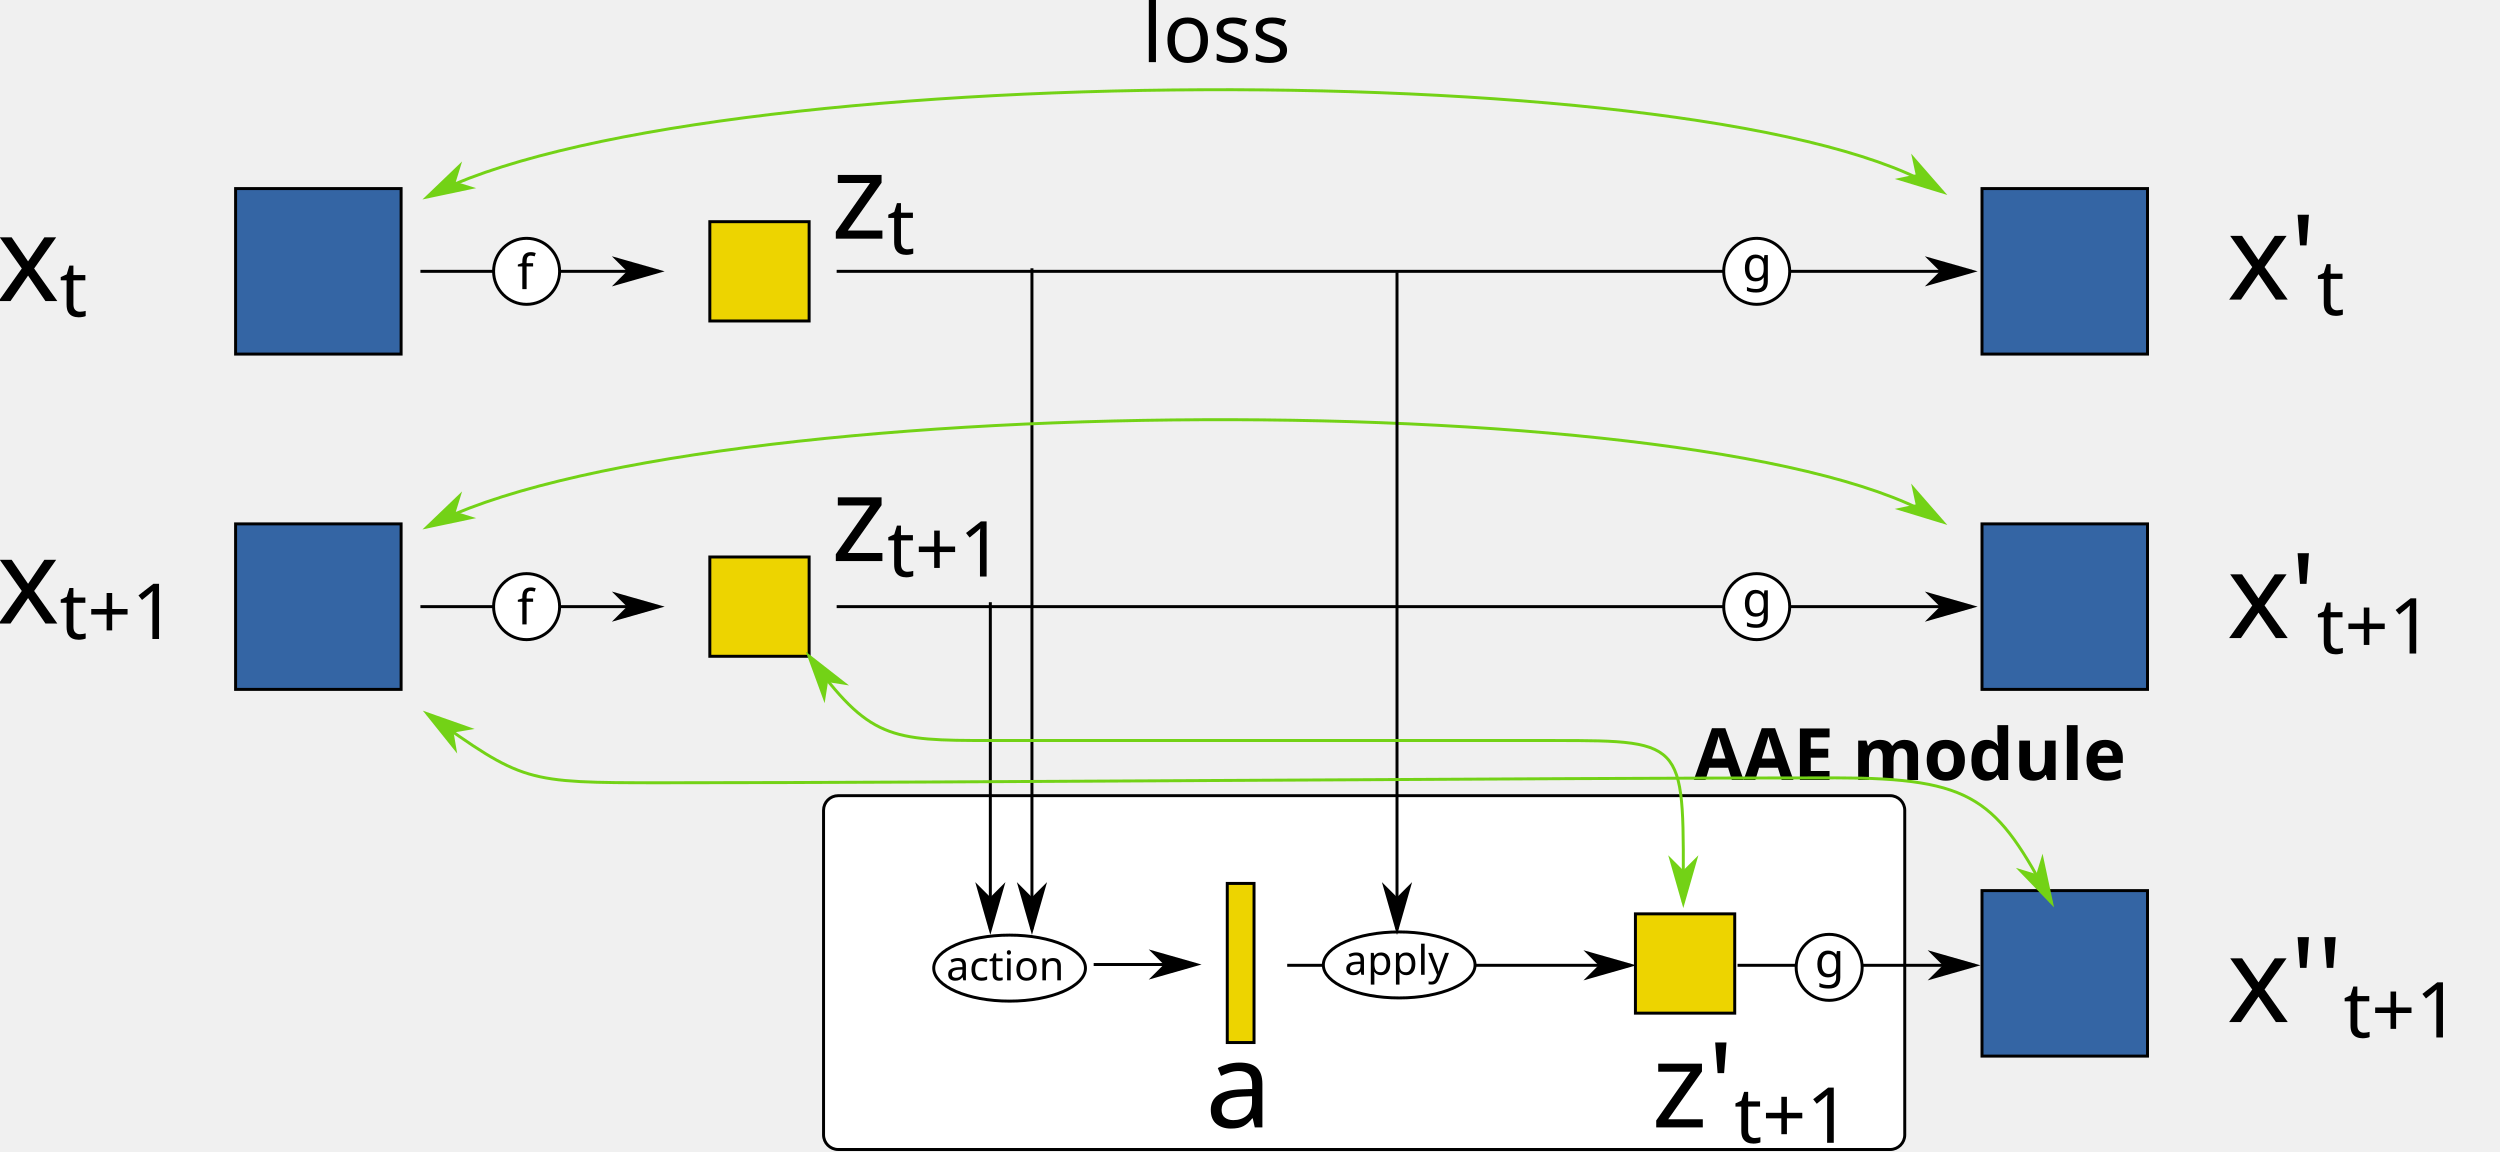
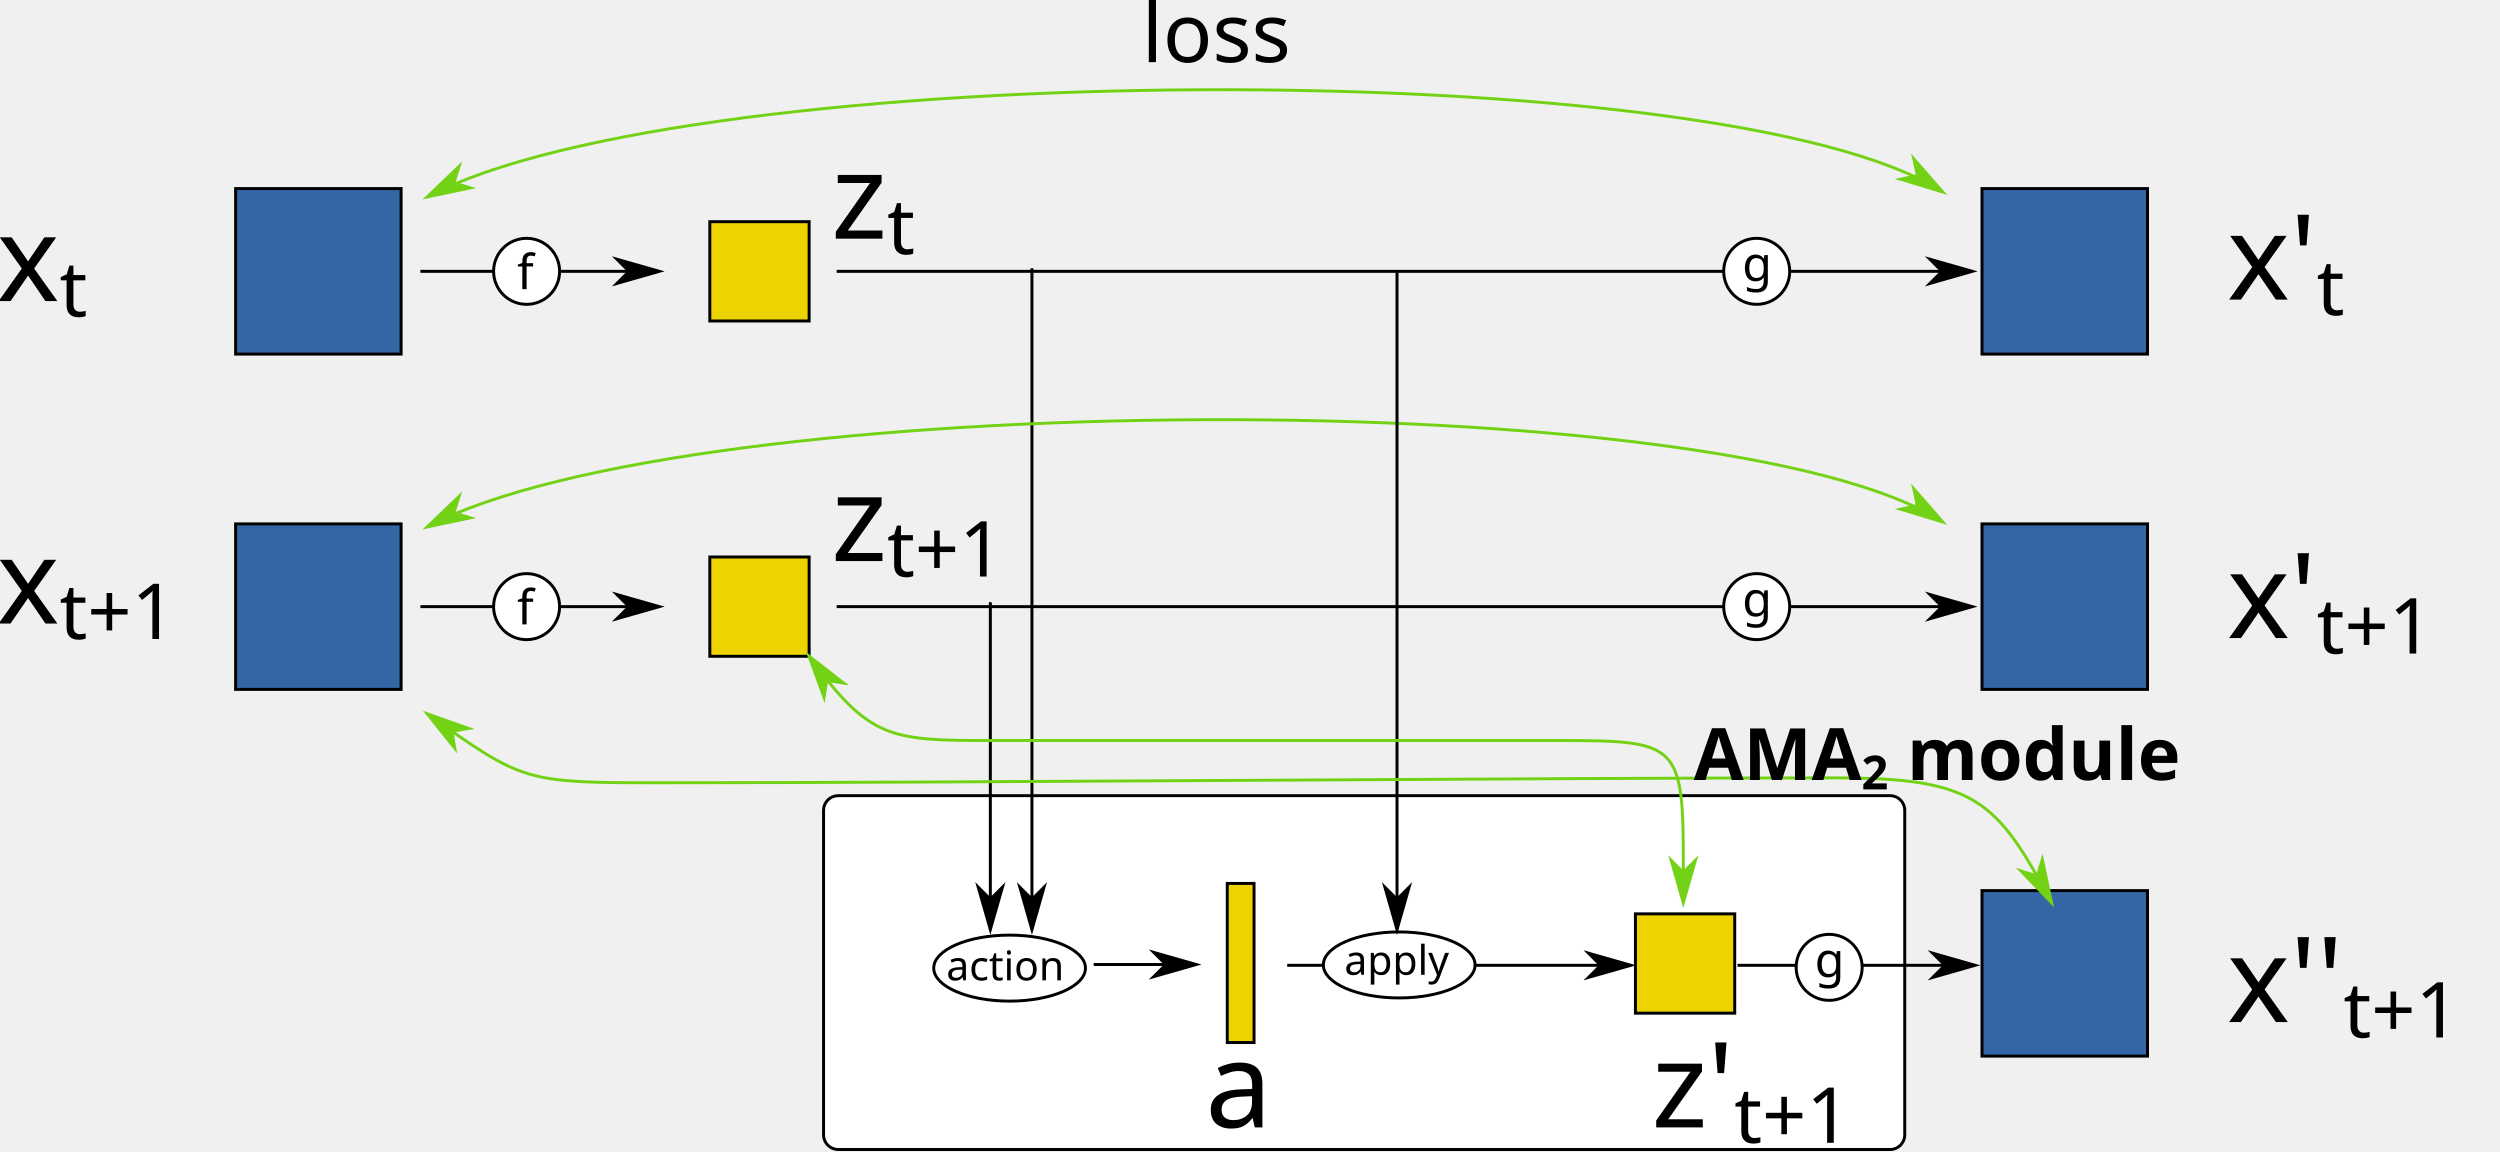
<svg xmlns="http://www.w3.org/2000/svg" width="237.342mm" height="109.286mm" viewBox="0 0 840.977 387.235" id="svg6614" version="1.1">
  <defs id="defs6616">
    <marker style="overflow:visible" id="marker10167-4" refX="0" refY="0" orient="auto">
      <path transform="matrix(-0.8,0,0,-0.8,-10,0)" style="fill:#000000;fill-opacity:1;fill-rule:evenodd;stroke:#000000;stroke-width:1pt;stroke-opacity:1" d="M 0,0 5,-5 -12.5,0 5,5 0,0 Z" id="path10169-5" />
    </marker>
    <marker orient="auto" refY="0" refX="0" id="marker6888-5-0" style="overflow:visible">
      <path id="path6890-0-6" d="M 0,0 5,-5 -12.5,0 5,5 0,0 Z" style="fill:#000000;fill-opacity:1;fill-rule:evenodd;stroke:#000000;stroke-width:1pt;stroke-opacity:1" transform="matrix(-0.8,0,0,-0.8,-10,0)" />
    </marker>
    <marker orient="auto" refY="0" refX="0" id="marker6888-6" style="overflow:visible">
      <path id="path6890-1" d="M 0,0 5,-5 -12.5,0 5,5 0,0 Z" style="fill:#000000;fill-opacity:1;fill-rule:evenodd;stroke:#000000;stroke-width:1pt;stroke-opacity:1" transform="matrix(-0.8,0,0,-0.8,-10,0)" />
    </marker>
    <marker orient="auto" refY="0" refX="0" id="marker6888-5" style="overflow:visible">
      <path id="path6890-0" d="M 0,0 5,-5 -12.5,0 5,5 0,0 Z" style="fill:#000000;fill-opacity:1;fill-rule:evenodd;stroke:#000000;stroke-width:1pt;stroke-opacity:1" transform="matrix(-0.8,0,0,-0.8,-10,0)" />
    </marker>
    <marker style="overflow:visible" id="marker10167" refX="0" refY="0" orient="auto">
      <path transform="matrix(-0.8,0,0,-0.8,-10,0)" style="fill:#000000;fill-opacity:1;fill-rule:evenodd;stroke:#000000;stroke-width:1pt;stroke-opacity:1" d="M 0,0 5,-5 -12.5,0 5,5 0,0 Z" id="path10169" />
    </marker>
    <marker orient="auto" refY="0" refX="0" id="marker43100" style="overflow:visible">
      <path id="path43102" d="M 0,0 5,-5 -12.5,0 5,5 0,0 Z" style="fill:#73d216;fill-opacity:1;fill-rule:evenodd;stroke:#73d216;stroke-width:1pt;stroke-opacity:1" transform="matrix(-0.8,0,0,-0.8,-10,0)" />
    </marker>
    <marker style="overflow:visible" id="marker43917" refX="0" refY="0" orient="auto">
      <path transform="matrix(-0.8,0,0,-0.8,-10,0)" style="fill:#000000;fill-opacity:1;fill-rule:evenodd;stroke:#000000;stroke-width:1pt;stroke-opacity:1" d="M 0,0 5,-5 -12.5,0 5,5 0,0 Z" id="path43919" />
    </marker>
    <marker style="overflow:visible" id="marker43526" refX="0" refY="0" orient="auto">
      <path transform="matrix(-0.8,0,0,-0.8,-10,0)" style="fill:#000000;fill-opacity:1;fill-rule:evenodd;stroke:#000000;stroke-width:1pt;stroke-opacity:1" d="M 0,0 5,-5 -12.5,0 5,5 0,0 Z" id="path43528" />
    </marker>
    <marker style="overflow:visible" id="marker44314" refX="0" refY="0" orient="auto">
      <path transform="matrix(-0.8,0,0,-0.8,-10,0)" style="fill:#000000;fill-opacity:1;fill-rule:evenodd;stroke:#000000;stroke-width:1pt;stroke-opacity:1" d="M 0,0 5,-5 -12.5,0 5,5 0,0 Z" id="path44316" />
    </marker>
    <marker orient="auto" refY="0" refX="0" id="Arrow1Lstart" style="overflow:visible">
      <path id="path4263" d="M 0,0 5,-5 -12.5,0 5,5 0,0 Z" style="fill:#73d216;fill-opacity:1;fill-rule:evenodd;stroke:#73d216;stroke-width:1pt;stroke-opacity:1" transform="matrix(0.8,0,0,0.8,10,0)" />
    </marker>
    <marker style="overflow:visible" id="marker6160" refX="0" refY="0" orient="auto">
      <path transform="matrix(-0.8,0,0,-0.8,-10,0)" style="fill:#73d216;fill-opacity:1;fill-rule:evenodd;stroke:#73d216;stroke-width:1pt;stroke-opacity:1" d="M 0,0 5,-5 -12.5,0 5,5 0,0 Z" id="path6162" />
    </marker>
    <marker orient="auto" refY="0" refX="0" id="Arrow1Lend-1" style="overflow:visible">
      <path id="path4266-8" d="M 0,0 5,-5 -12.5,0 5,5 0,0 Z" style="fill:#000000;fill-opacity:1;fill-rule:evenodd;stroke:#000000;stroke-width:1pt;stroke-opacity:1" transform="matrix(-0.8,0,0,-0.8,-10,0)" />
    </marker>
    <marker orient="auto" refY="0" refX="0" id="Arrow1Lend" style="overflow:visible">
      <path id="path4266" d="M 0,0 5,-5 -12.5,0 5,5 0,0 Z" style="fill:#000000;fill-opacity:1;fill-rule:evenodd;stroke:#000000;stroke-width:1pt;stroke-opacity:1" transform="matrix(-0.8,0,0,-0.8,-10,0)" />
    </marker>
    <marker style="overflow:visible" id="marker10167-47" refX="0" refY="0" orient="auto">
      <path transform="matrix(-0.8,0,0,-0.8,-10,0)" style="fill:#000000;fill-opacity:1;fill-rule:evenodd;stroke:#000000;stroke-width:1pt;stroke-opacity:1" d="M 0,0 5,-5 -12.5,0 5,5 0,0 Z" id="path10169-4" />
    </marker>
    <marker orient="auto" refY="0" refX="0" id="Arrow1Lend-3" style="overflow:visible">
      <path id="path4266-6" d="M 0,0 5,-5 -12.5,0 5,5 0,0 Z" style="fill:#000000;fill-opacity:1;fill-rule:evenodd;stroke:#000000;stroke-width:1pt;stroke-opacity:1" transform="matrix(-0.8,0,0,-0.8,-10,0)" />
    </marker>
    <marker orient="auto" refY="0" refX="0" id="Arrow1Lend-3-5" style="overflow:visible">
      <path id="path4266-6-3" d="M 0,0 5,-5 -12.5,0 5,5 0,0 Z" style="fill:#000000;fill-opacity:1;fill-rule:evenodd;stroke:#000000;stroke-width:1pt;stroke-opacity:1" transform="matrix(-0.8,0,0,-0.8,-10,0)" />
    </marker>
    <marker style="overflow:visible" id="marker44314-9" refX="0" refY="0" orient="auto">
      <path transform="matrix(-0.8,0,0,-0.8,-10,0)" style="fill:#000000;fill-opacity:1;fill-rule:evenodd;stroke:#000000;stroke-width:1pt;stroke-opacity:1" d="M 0,0 5,-5 -12.5,0 5,5 0,0 Z" id="path44316-3" />
    </marker>
    <marker style="overflow:visible" id="marker44314-0" refX="0" refY="0" orient="auto">
      <path transform="matrix(-0.8,0,0,-0.8,-10,0)" style="fill:#000000;fill-opacity:1;fill-rule:evenodd;stroke:#000000;stroke-width:1pt;stroke-opacity:1" d="M 0,0 5,-5 -12.5,0 5,5 0,0 Z" id="path44316-6" />
    </marker>
    <marker style="overflow:visible" id="marker43917-6" refX="0" refY="0" orient="auto">
      <path transform="matrix(-0.8,0,0,-0.8,-10,0)" style="fill:#000000;fill-opacity:1;fill-rule:evenodd;stroke:#000000;stroke-width:1pt;stroke-opacity:1" d="M 0,0 5,-5 -12.5,0 5,5 0,0 Z" id="path43919-1" />
    </marker>
    <marker orient="auto" refY="0" refX="0" id="Arrow1Lstart-1" style="overflow:visible">
      <path id="path4263-9" d="M 0,0 5,-5 -12.5,0 5,5 0,0 Z" style="fill:#73d216;fill-opacity:1;fill-rule:evenodd;stroke:#73d216;stroke-width:1pt;stroke-opacity:1" transform="matrix(0.8,0,0,0.8,10,0)" />
    </marker>
    <marker style="overflow:visible" id="marker6160-4" refX="0" refY="0" orient="auto">
      <path transform="matrix(-0.8,0,0,-0.8,-10,0)" style="fill:#73d216;fill-opacity:1;fill-rule:evenodd;stroke:#73d216;stroke-width:1pt;stroke-opacity:1" d="M 0,0 5,-5 -12.5,0 5,5 0,0 Z" id="path6162-7" />
    </marker>
    <marker orient="auto" refY="0" refX="0" id="Arrow1Lstart-0-3" style="overflow:visible">
      <path id="path4263-3-6" d="M 0,0 5,-5 -12.5,0 5,5 Z" style="fill:#73d216;fill-opacity:1;fill-rule:evenodd;stroke:#73d216;stroke-width:1pt;stroke-opacity:1" transform="matrix(0.8,0,0,0.8,10,0)" />
    </marker>
    <marker style="overflow:visible" id="marker6160-6-7" refX="0" refY="0" orient="auto">
      <path transform="matrix(-0.8,0,0,-0.8,-10,0)" style="fill:#73d216;fill-opacity:1;fill-rule:evenodd;stroke:#73d216;stroke-width:1pt;stroke-opacity:1" d="M 0,0 5,-5 -12.5,0 5,5 Z" id="path6162-1-5" />
    </marker>
    <marker orient="auto" refY="0" refX="0" id="Arrow1Lstart-0" style="overflow:visible">
      <path id="path4263-3" d="M 0,0 5,-5 -12.5,0 5,5 Z" style="fill:#73d216;fill-opacity:1;fill-rule:evenodd;stroke:#73d216;stroke-width:1pt;stroke-opacity:1" transform="matrix(0.8,0,0,0.8,10,0)" />
    </marker>
    <marker style="overflow:visible" id="marker6160-6" refX="0" refY="0" orient="auto">
      <path transform="matrix(-0.8,0,0,-0.8,-10,0)" style="fill:#73d216;fill-opacity:1;fill-rule:evenodd;stroke:#73d216;stroke-width:1pt;stroke-opacity:1" d="M 0,0 5,-5 -12.5,0 5,5 Z" id="path6162-1" />
    </marker>
    <marker style="overflow:visible" id="marker44314-0-2" refX="0" refY="0" orient="auto">
      <path transform="matrix(-0.8,0,0,-0.8,-10,0)" style="fill:#000000;fill-opacity:1;fill-rule:evenodd;stroke:#000000;stroke-width:1pt;stroke-opacity:1" d="M 0,0 5,-5 -12.5,0 5,5 Z" id="path44316-6-9" />
    </marker>
    <marker style="overflow:visible" id="marker43917-1" refX="0" refY="0" orient="auto">
      <path transform="matrix(-0.8,0,0,-0.8,-10,0)" style="fill:#000000;fill-opacity:1;fill-rule:evenodd;stroke:#000000;stroke-width:1pt;stroke-opacity:1" d="M 0,0 5,-5 -12.5,0 5,5 Z" id="path43919-2" />
    </marker>
    <marker style="overflow:visible" id="marker43917-6-7" refX="0" refY="0" orient="auto">
      <path transform="matrix(-0.8,0,0,-0.8,-10,0)" style="fill:#000000;fill-opacity:1;fill-rule:evenodd;stroke:#000000;stroke-width:1pt;stroke-opacity:1" d="M 0,0 5,-5 -12.5,0 5,5 Z" id="path43919-1-0" />
    </marker>
  </defs>
  <g id="layer1" transform="translate(71.0661,-87.30955)">
    <rect style="fill:#ffffff;stroke:#000000;stroke-width:1px;stop-color:#000000" id="rect1129" width="363.705" height="119.025" x="205.968" y="354.967" ry="4.93" />
-     <text xml:space="preserve" style="font-style:normal;font-variant:normal;font-weight:normal;font-stretch:normal;font-size:18.667px;line-height:100%;font-family:sans-serif;-inkscape-font-specification:'Noto Sans CJK JP';font-variant-ligatures:normal;font-variant-position:normal;font-variant-caps:normal;font-variant-numeric:normal;font-variant-alternates:normal;font-variant-east-asian:normal;font-feature-settings:normal;font-variation-settings:normal;text-indent:0;text-align:start;text-decoration:none;text-decoration-line:none;text-decoration-style:solid;text-decoration-color:#000000;letter-spacing:0px;word-spacing:0px;text-transform:none;writing-mode:lr-tb;direction:ltr;text-orientation:mixed;dominant-baseline:auto;baseline-shift:baseline;text-anchor:start;white-space:normal;shape-padding:0;shape-margin:0;inline-size:0;opacity:1;vector-effect:none;fill:#000000;fill-opacity:1;stroke:none;stroke-width:0.471;stroke-linecap:butt;stroke-linejoin:miter;stroke-miterlimit:4;stroke-dasharray:none;stroke-dashoffset:0;stroke-opacity:1;stop-color:#000000;stop-opacity:1" x="698.446" y="405.789" id="text1133" transform="matrix(1.300728,0,0,1.300728,-409.7837,-178.1342)">
-       <tspan id="tspan1131" x="698.446" y="405.789" style="font-weight:bold">AAE module</tspan>
-     </text>
    <path style="color:#000000;clip-rule:nonzero;display:inline;overflow:visible;visibility:visible;opacity:1;isolation:auto;mix-blend-mode:normal;color-interpolation:sRGB;color-interpolation-filters:linearRGB;solid-color:#000000;solid-opacity:1;fill:none;fill-opacity:1;fill-rule:evenodd;stroke:#000000;stroke-width:1px;stroke-linecap:butt;stroke-linejoin:miter;stroke-miterlimit:4;stroke-dasharray:none;stroke-dashoffset:0;stroke-opacity:1;marker-end:url(#marker43917-1);color-rendering:auto;image-rendering:auto;shape-rendering:auto;text-rendering:auto;enable-background:accumulate" d="M 361.936,412.03 H 477.425" id="path5715-5-6" />
    <path style="fill:none;fill-rule:evenodd;stroke:#000000;stroke-width:1px;stroke-linecap:butt;stroke-linejoin:miter;stroke-opacity:1;marker-end:url(#Arrow1Lend-3)" d="m 210.377,178.583 381.887,0" id="path3457-7" />
    <rect style="fill:#3465a4;fill-rule:evenodd;stroke:#000000;stroke-width:1px;stroke-linecap:butt;stroke-linejoin:miter;stroke-opacity:1" id="rect3336" width="55.673" height="55.673" x="8.187" y="150.746" />
    <text xml:space="preserve" style="font-style:normal;font-weight:normal;line-height:0%;font-family:sans-serif;letter-spacing:0px;word-spacing:0px;fill:#000000;fill-opacity:1;stroke:none;stroke-width:1px;stroke-linecap:butt;stroke-linejoin:miter;stroke-opacity:1" x="-72.218" y="188.587" id="text3338">
      <tspan id="tspan3340" x="-72.218" y="188.587" style="font-size:40px;line-height:1.25">x<tspan style="font-size:65%;baseline-shift:sub" id="tspan3342">t</tspan>
      </tspan>
    </text>
    <rect style="fill:#3465a4;fill-rule:evenodd;stroke:#000000;stroke-width:1px;stroke-linecap:butt;stroke-linejoin:miter;stroke-opacity:1" id="rect3336-3" width="55.673" height="55.673" x="8.187" y="263.541" />
    <text xml:space="preserve" style="font-style:normal;font-weight:normal;line-height:0%;font-family:sans-serif;letter-spacing:0px;word-spacing:0px;fill:#000000;fill-opacity:1;stroke:none;stroke-width:1px;stroke-linecap:butt;stroke-linejoin:miter;stroke-opacity:1" x="-72.218" y="297.057" id="text3338-6">
      <tspan id="tspan3340-7" x="-72.218" y="297.057" style="font-size:40px;line-height:1.25">x<tspan style="font-size:65%;baseline-shift:sub" id="tspan3342-5">t+1</tspan>
      </tspan>
    </text>
    <rect style="fill:#edd400;fill-rule:evenodd;stroke:#000000;stroke-width:1px;stroke-linecap:butt;stroke-linejoin:miter;stroke-opacity:1" id="rect3368" width="33.404" height="33.404" x="167.712" y="161.881" />
    <text xml:space="preserve" style="font-style:normal;font-weight:normal;line-height:0%;font-family:sans-serif;letter-spacing:0px;word-spacing:0px;fill:#000000;fill-opacity:1;stroke:none;stroke-width:1px;stroke-linecap:butt;stroke-linejoin:miter;stroke-opacity:1" x="208.53" y="167.587" id="text3370">
      <tspan id="tspan3372" x="208.53" y="167.587" style="font-size:40px;line-height:1.25">z<tspan style="font-size:65%;baseline-shift:sub" id="tspan3397">t</tspan>
      </tspan>
    </text>
    <rect style="fill:#edd400;fill-rule:evenodd;stroke:#000000;stroke-width:1px;stroke-linecap:butt;stroke-linejoin:miter;stroke-opacity:1" id="rect3368-3" width="33.404" height="33.404" x="167.712" y="274.675" />
    <text xml:space="preserve" style="font-style:normal;font-weight:normal;line-height:0%;font-family:sans-serif;letter-spacing:0px;word-spacing:0px;fill:#000000;fill-opacity:1;stroke:none;stroke-width:1px;stroke-linecap:butt;stroke-linejoin:miter;stroke-opacity:1" x="208.53" y="276.057" id="text3370-5">
      <tspan id="tspan3372-6" x="208.53" y="276.057" style="font-size:40px;line-height:1.25">z<tspan style="font-size:65%;baseline-shift:sub" id="tspan3395">t+1</tspan>
      </tspan>
    </text>
    <rect style="fill:#3465a4;fill-rule:evenodd;stroke:#000000;stroke-width:1px;stroke-linecap:butt;stroke-linejoin:miter;stroke-opacity:1" id="rect3336-2" width="55.673" height="55.673" x="595.662" y="150.746" />
    <text xml:space="preserve" style="font-style:normal;font-weight:normal;line-height:0%;font-family:sans-serif;letter-spacing:0px;word-spacing:0px;fill:#000000;fill-opacity:1;stroke:none;stroke-width:1px;stroke-linecap:butt;stroke-linejoin:miter;stroke-opacity:1" x="678.073" y="301.957" id="text3338-9">
      <tspan id="tspan3340-1" x="678.073" y="301.957" style="font-size:40px;line-height:1.25">x'<tspan style="font-size:65%;baseline-shift:sub" id="tspan3342-2">t+1</tspan>
      </tspan>
    </text>
    <rect style="fill:#3465a4;fill-rule:evenodd;stroke:#000000;stroke-width:1px;stroke-linecap:butt;stroke-linejoin:miter;stroke-opacity:1" id="rect3336-3-7" width="55.673" height="55.673" x="595.662" y="263.541" />
    <text xml:space="preserve" style="font-style:normal;font-weight:normal;line-height:0%;font-family:sans-serif;letter-spacing:0px;word-spacing:0px;fill:#000000;fill-opacity:1;stroke:none;stroke-width:1px;stroke-linecap:butt;stroke-linejoin:miter;stroke-opacity:1" x="678.073" y="188.104" id="text3338-6-0">
      <tspan id="tspan3340-7-9" x="678.073" y="188.104" style="font-size:40px;line-height:1.25">x'<tspan style="font-size:65%;baseline-shift:sub" id="tspan3342-5-3">t</tspan>
      </tspan>
    </text>
    <path style="fill:none;fill-rule:evenodd;stroke:#000000;stroke-width:1px;stroke-linecap:butt;stroke-linejoin:miter;stroke-opacity:1;marker-end:url(#Arrow1Lend)" d="m 70.356,178.583 80.226,0" id="path3457" />
    <path style="fill:none;fill-rule:evenodd;stroke:#000000;stroke-width:1px;stroke-linecap:butt;stroke-linejoin:miter;stroke-opacity:1;marker-end:url(#Arrow1Lend-1)" d="m 70.356,291.377 80.226,0" id="path3457-2" />
    <g id="g25911" transform="translate(0,-3.372848)">
      <circle r="11.103" cy="181.956" cx="106.077" id="path5822" style="color:#000000;clip-rule:nonzero;display:inline;overflow:visible;visibility:visible;opacity:1;isolation:auto;mix-blend-mode:normal;color-interpolation:sRGB;color-interpolation-filters:linearRGB;solid-color:#000000;solid-opacity:1;fill:#ffffff;fill-opacity:1;fill-rule:evenodd;stroke:#000000;stroke-width:1px;stroke-linecap:butt;stroke-linejoin:miter;stroke-miterlimit:4;stroke-dasharray:none;stroke-dashoffset:0;stroke-opacity:1;color-rendering:auto;image-rendering:auto;shape-rendering:auto;text-rendering:auto;enable-background:accumulate" />
      <text id="text5160" y="187.932" x="102.875" style="font-style:normal;font-weight:normal;line-height:0%;font-family:sans-serif;letter-spacing:0px;word-spacing:0px;fill:#000000;fill-opacity:1;stroke:none;stroke-width:1px;stroke-linecap:butt;stroke-linejoin:miter;stroke-opacity:1" xml:space="preserve">
        <tspan y="187.932" x="102.875" id="tspan5162" style="font-size:16.25px;line-height:1.25">f</tspan>
      </text>
    </g>
    <g id="g25916" transform="translate(59.67577,-2.490097)">
      <circle r="11.103" cy="181.073" cx="460.199" id="path5822-4" style="color:#000000;clip-rule:nonzero;display:inline;overflow:visible;visibility:visible;opacity:1;isolation:auto;mix-blend-mode:normal;color-interpolation:sRGB;color-interpolation-filters:linearRGB;solid-color:#000000;solid-opacity:1;fill:#ffffff;fill-opacity:1;fill-rule:evenodd;stroke:#000000;stroke-width:1px;stroke-linecap:butt;stroke-linejoin:miter;stroke-miterlimit:4;stroke-dasharray:none;stroke-dashoffset:0;stroke-opacity:1;color-rendering:auto;image-rendering:auto;shape-rendering:auto;text-rendering:auto;enable-background:accumulate" />
      <text id="text5160-2" y="184.3" x="455.331" style="font-style:normal;font-weight:normal;line-height:0%;font-family:sans-serif;letter-spacing:0px;word-spacing:0px;fill:#000000;fill-opacity:1;stroke:none;stroke-width:1px;stroke-linecap:butt;stroke-linejoin:miter;stroke-opacity:1" xml:space="preserve">
        <tspan y="184.3" x="455.331" id="tspan5162-3" style="font-size:16.25px;line-height:1.25">g</tspan>
      </text>
    </g>
    <g id="g25921" transform="translate(0,-118.4511)">
      <circle r="11.103" cy="409.828" cx="106.077" id="path5822-7" style="color:#000000;clip-rule:nonzero;display:inline;overflow:visible;visibility:visible;opacity:1;isolation:auto;mix-blend-mode:normal;color-interpolation:sRGB;color-interpolation-filters:linearRGB;solid-color:#000000;solid-opacity:1;fill:#ffffff;fill-opacity:1;fill-rule:evenodd;stroke:#000000;stroke-width:1px;stroke-linecap:butt;stroke-linejoin:miter;stroke-miterlimit:4;stroke-dasharray:none;stroke-dashoffset:0;stroke-opacity:1;color-rendering:auto;image-rendering:auto;shape-rendering:auto;text-rendering:auto;enable-background:accumulate" />
      <text id="text5160-8" y="415.805" x="102.875" style="font-style:normal;font-weight:normal;line-height:0%;font-family:sans-serif;letter-spacing:0px;word-spacing:0px;fill:#000000;fill-opacity:1;stroke:none;stroke-width:1px;stroke-linecap:butt;stroke-linejoin:miter;stroke-opacity:1" xml:space="preserve">
        <tspan y="415.805" x="102.875" id="tspan5162-4" style="font-size:16.25px;line-height:1.25">f</tspan>
      </text>
    </g>
    <path style="fill:none;fill-rule:evenodd;stroke:#73d216;stroke-width:1px;stroke-linecap:butt;stroke-linejoin:miter;stroke-opacity:1;marker-start:url(#Arrow1Lstart);marker-end:url(#marker6160)" d="M 72.757,153.501 C 161.232,106.735 509.687,104.818 582.367,151.846" id="path7288" />
    <path style="color:#000000;clip-rule:nonzero;display:inline;overflow:visible;visibility:visible;opacity:1;isolation:auto;mix-blend-mode:normal;color-interpolation:sRGB;color-interpolation-filters:linearRGB;solid-color:#000000;solid-opacity:1;fill:none;fill-opacity:1;fill-rule:evenodd;stroke:#000000;stroke-width:1px;stroke-linecap:butt;stroke-linejoin:miter;stroke-miterlimit:4;stroke-dasharray:none;stroke-dashoffset:0;stroke-opacity:1;marker-end:url(#marker43526);color-rendering:auto;image-rendering:auto;shape-rendering:auto;text-rendering:auto;enable-background:accumulate" d="m 296.832,411.763 34.354,0" id="path5715-5-2-4" />
    <path style="color:#000000;clip-rule:nonzero;display:inline;overflow:visible;visibility:visible;opacity:1;isolation:auto;mix-blend-mode:normal;color-interpolation:sRGB;color-interpolation-filters:linearRGB;solid-color:#000000;solid-opacity:1;fill:#edd400;fill-opacity:1;fill-rule:evenodd;stroke:#000000;stroke-width:1px;stroke-linecap:butt;stroke-linejoin:miter;stroke-miterlimit:4;stroke-dasharray:none;stroke-dashoffset:0;stroke-opacity:1;color-rendering:auto;image-rendering:auto;shape-rendering:auto;text-rendering:auto;enable-background:accumulate" d="m 341.775,384.484 9.003,0 0,53.529 -9.003,0 z" id="rect5255-6-3" />
    <text xml:space="preserve" style="font-style:normal;font-weight:normal;line-height:0%;font-family:sans-serif;letter-spacing:0px;word-spacing:0px;fill:#000000;fill-opacity:1;stroke:none;stroke-width:1px;stroke-linecap:butt;stroke-linejoin:miter;stroke-opacity:1" x="334.388" y="466.545" id="text5257-4-1">
      <tspan id="tspan5259-6-4" x="334.388" y="466.545" style="font-size:40px;line-height:1.25">a</tspan>
    </text>
    <ellipse style="color:#000000;clip-rule:nonzero;display:inline;overflow:visible;visibility:visible;opacity:1;isolation:auto;mix-blend-mode:normal;color-interpolation:sRGB;color-interpolation-filters:linearRGB;solid-color:#000000;solid-opacity:1;fill:#ffffff;fill-opacity:1;fill-rule:evenodd;stroke:#000000;stroke-width:1px;stroke-linecap:butt;stroke-linejoin:miter;stroke-miterlimit:4;stroke-dasharray:none;stroke-dashoffset:0;stroke-opacity:1;color-rendering:auto;image-rendering:auto;shape-rendering:auto;text-rendering:auto;enable-background:accumulate" id="path5822-4-6-6-4" cx="268.552" cy="412.976" rx="25.521" ry="11.103" />
    <text xml:space="preserve" style="font-style:normal;font-weight:normal;line-height:0%;font-family:sans-serif;letter-spacing:0px;word-spacing:0px;fill:#000000;fill-opacity:1;stroke:none;stroke-width:1px;stroke-linecap:butt;stroke-linejoin:miter;stroke-opacity:1" x="247.265" y="417.08" id="text5531-2-2">
      <tspan id="tspan5533-84-2" x="247.265" y="417.08" style="font-size:13.75px;line-height:1.25">action</tspan>
    </text>
    <ellipse style="color:#000000;clip-rule:nonzero;display:inline;overflow:visible;visibility:visible;opacity:1;isolation:auto;mix-blend-mode:normal;color-interpolation:sRGB;color-interpolation-filters:linearRGB;solid-color:#000000;solid-opacity:1;fill:#ffffff;fill-opacity:1;fill-rule:evenodd;stroke:#000000;stroke-width:1px;stroke-linecap:butt;stroke-linejoin:miter;stroke-miterlimit:4;stroke-dasharray:none;stroke-dashoffset:0;stroke-opacity:1;color-rendering:auto;image-rendering:auto;shape-rendering:auto;text-rendering:auto;enable-background:accumulate" id="path5822-4-6-1-7-6" cx="399.613" cy="411.905" rx="25.521" ry="11.103" />
    <text xml:space="preserve" style="font-style:normal;font-weight:normal;line-height:0%;font-family:sans-serif;letter-spacing:0px;word-spacing:0px;fill:#000000;fill-opacity:1;stroke:none;stroke-width:1px;stroke-linecap:butt;stroke-linejoin:miter;stroke-opacity:1" x="381.171" y="415.215" id="text5717-2-4">
      <tspan id="tspan5719-4-1" x="381.171" y="415.215" style="font-size:13.75px;line-height:1.25">apply</tspan>
    </text>
    <rect style="opacity:1;fill:#3465a4;fill-rule:evenodd;stroke:#000000;stroke-width:1px;stroke-linecap:butt;stroke-linejoin:miter;stroke-opacity:1" id="rect3336-2-5" width="55.673" height="55.673" x="595.662" y="386.901" />
    <text xml:space="preserve" style="font-style:normal;font-weight:normal;line-height:0%;font-family:sans-serif;letter-spacing:0px;word-spacing:0px;opacity:1;fill:#000000;fill-opacity:1;stroke:none;stroke-width:1px;stroke-linecap:butt;stroke-linejoin:miter;stroke-opacity:1" x="678.073" y="431.114" id="text3338-6-0-35">
      <tspan id="tspan3340-7-9-6" x="678.073" y="431.114" style="font-size:40px;line-height:1.25">x''<tspan style="font-size:65%;baseline-shift:sub" id="tspan3342-5-3-2">t+1</tspan>
      </tspan>
    </text>
    <path style="fill:none;fill-rule:evenodd;stroke:#000000;stroke-width:1px;stroke-linecap:butt;stroke-linejoin:miter;stroke-opacity:1;marker-end:url(#Arrow1Lend-3-5)" d="m 210.377,291.377 381.887,0" id="path3457-7-5" />
    <g id="g25926" transform="translate(59.67577,-120.7073)">
      <circle r="11.103" cy="412.084" cx="460.199" id="path5822-4-6" style="color:#000000;clip-rule:nonzero;display:inline;overflow:visible;visibility:visible;opacity:1;isolation:auto;mix-blend-mode:normal;color-interpolation:sRGB;color-interpolation-filters:linearRGB;solid-color:#000000;solid-opacity:1;fill:#ffffff;fill-opacity:1;fill-rule:evenodd;stroke:#000000;stroke-width:1px;stroke-linecap:butt;stroke-linejoin:miter;stroke-miterlimit:4;stroke-dasharray:none;stroke-dashoffset:0;stroke-opacity:1;color-rendering:auto;image-rendering:auto;shape-rendering:auto;text-rendering:auto;enable-background:accumulate" />
      <text id="text5160-2-2" y="415.311" x="455.331" style="font-style:normal;font-weight:normal;line-height:0%;font-family:sans-serif;letter-spacing:0px;word-spacing:0px;fill:#000000;fill-opacity:1;stroke:none;stroke-width:1px;stroke-linecap:butt;stroke-linejoin:miter;stroke-opacity:1" xml:space="preserve">
        <tspan y="415.311" x="455.331" id="tspan5162-3-91" style="font-size:16.25px;line-height:1.25">g</tspan>
      </text>
    </g>
    <text xml:space="preserve" style="color:#000000;font-style:normal;font-variant:normal;font-weight:normal;font-stretch:normal;line-height:0%;font-family:'Noto Sans';-inkscape-font-specification:'Noto Sans';text-align:center;text-anchor:middle;clip-rule:nonzero;display:inline;overflow:visible;visibility:visible;opacity:1;isolation:auto;mix-blend-mode:normal;color-interpolation:sRGB;color-interpolation-filters:linearRGB;solid-color:#000000;solid-opacity:1;fill:#000000;fill-opacity:1;fill-rule:evenodd;stroke:none;stroke-width:1;stroke-linecap:butt;stroke-linejoin:miter;stroke-miterlimit:4;stroke-dasharray:none;stroke-dashoffset:0;stroke-opacity:1;color-rendering:auto;image-rendering:auto;shape-rendering:auto;text-rendering:auto;enable-background:accumulate" x="345.879" y="108.203" id="text15954">
      <tspan id="tspan15956" x="345.879" y="108.203" style="font-size:27.5px;line-height:1.25">loss</tspan>
    </text>
    <path style="fill:none;fill-rule:evenodd;stroke:#000000;stroke-width:1;stroke-linecap:butt;stroke-linejoin:miter;stroke-miterlimit:4;stroke-dasharray:none;stroke-opacity:1;marker-end:url(#marker44314)" d="M 262.072,289.887 V 399.88" id="path15958" />
    <path style="fill:none;fill-rule:evenodd;stroke:#000000;stroke-width:1;stroke-linecap:butt;stroke-linejoin:miter;stroke-miterlimit:4;stroke-dasharray:none;stroke-opacity:1;marker-end:url(#marker44314-9)" d="M 276.072,177.558 V 399.88" id="path15958-6" />
    <path style="fill:none;fill-rule:evenodd;stroke:#73d216;stroke-width:1px;stroke-linecap:butt;stroke-linejoin:miter;stroke-opacity:1;marker-start:url(#Arrow1Lstart-1);marker-end:url(#marker6160-4)" d="M 72.757,264.501 C 161.232,217.735 509.687,215.818 582.367,262.846" id="path7288-8" />
    <path style="color:#000000;clip-rule:nonzero;display:inline;overflow:visible;visibility:visible;opacity:1;isolation:auto;mix-blend-mode:normal;color-interpolation:sRGB;color-interpolation-filters:linearRGB;solid-color:#000000;solid-opacity:1;fill:#edd400;fill-opacity:1;fill-rule:evenodd;stroke:#000000;stroke-width:1px;stroke-linecap:butt;stroke-linejoin:miter;stroke-miterlimit:4;stroke-dasharray:none;stroke-dashoffset:0;stroke-opacity:1;color-rendering:auto;image-rendering:auto;shape-rendering:auto;text-rendering:auto;enable-background:accumulate" d="m 479.076,394.722 h 33.404 v 33.404 h -33.404 z" id="rect3368-9-8-9" />
    <text xml:space="preserve" style="font-style:normal;font-weight:normal;font-size:12px;line-height:0%;font-family:sans-serif;letter-spacing:0px;word-spacing:0px;fill:#000000;fill-opacity:1;stroke:none;stroke-width:1px;stroke-linecap:butt;stroke-linejoin:miter;stroke-opacity:1" x="484.506" y="466.545" id="text3370-5-7-6-2">
      <tspan id="tspan3372-6-6-2-8" x="484.506" y="466.545" style="font-size:40px;line-height:1.25;stroke-width:1px">z'<tspan style="font-size:26px;baseline-shift:sub;stroke-width:1px" id="tspan3395-5-9-8">t+1</tspan>
      </tspan>
    </text>
    <path style="fill:none;fill-rule:evenodd;stroke:#000000;stroke-width:1;stroke-linecap:butt;stroke-linejoin:miter;stroke-miterlimit:4;stroke-dasharray:none;stroke-opacity:1;marker-end:url(#marker44314-0-2)" d="m 398.875,178.875 0,221.005" id="path15958-2" />
    <path style="color:#000000;clip-rule:nonzero;display:inline;overflow:visible;visibility:visible;opacity:1;isolation:auto;mix-blend-mode:normal;color-interpolation:sRGB;color-interpolation-filters:linearRGB;solid-color:#000000;solid-opacity:1;fill:none;fill-opacity:1;fill-rule:evenodd;stroke:#000000;stroke-width:1px;stroke-linecap:butt;stroke-linejoin:miter;stroke-miterlimit:4;stroke-dasharray:none;stroke-dashoffset:0;stroke-opacity:1;marker-end:url(#marker43917-6-7);color-rendering:auto;image-rendering:auto;shape-rendering:auto;text-rendering:auto;enable-background:accumulate" d="m 513.426,412.03 h 79.784" id="path5715-5-6-8" />
    <circle style="color:#000000;clip-rule:nonzero;display:inline;overflow:visible;visibility:visible;opacity:1;isolation:auto;mix-blend-mode:normal;color-interpolation:sRGB;color-interpolation-filters:linearRGB;solid-color:#000000;solid-opacity:1;fill:#ffffff;fill-opacity:1;fill-rule:evenodd;stroke:#000000;stroke-width:1px;stroke-linecap:butt;stroke-linejoin:miter;stroke-miterlimit:4;stroke-dasharray:none;stroke-dashoffset:0;stroke-opacity:1;color-rendering:auto;image-rendering:auto;shape-rendering:auto;text-rendering:auto;enable-background:accumulate" id="path5822-4-7" cx="544.249" cy="412.717" r="11.103" />
    <text xml:space="preserve" style="font-style:normal;font-weight:normal;font-size:12px;line-height:0%;font-family:sans-serif;letter-spacing:0px;word-spacing:0px;fill:#000000;fill-opacity:1;stroke:none;stroke-width:1px;stroke-linecap:butt;stroke-linejoin:miter;stroke-opacity:1" x="539.382" y="415.944" id="text5160-2-9">
      <tspan id="tspan5162-3-2" x="539.382" y="415.944" style="font-size:16.25px;line-height:1.25;stroke-width:1px">g</tspan>
    </text>
    <path style="fill:none;fill-rule:evenodd;stroke:#73d216;stroke-width:1px;stroke-linecap:butt;stroke-linejoin:miter;stroke-opacity:1;marker-start:url(#Arrow1Lstart-0);marker-end:url(#marker6160-6)" d="m 72.757,327.501 c 32.257,22.899 32.475,23.123 78.393,23.123 103.267,0 294.022,-1.644 395.248,-1.644 46.913,0 54.207,7.33 72.595,41.867" id="path7288-0" />
    <path style="fill:none;fill-rule:evenodd;stroke:#73d216;stroke-width:1px;stroke-linecap:butt;stroke-linejoin:miter;stroke-opacity:1;marker-start:url(#Arrow1Lstart-0-3);marker-end:url(#marker6160-6-7)" d="m 201.116,308.079 c 20.281,27.839 27.143,28.335 60.953,28.335 h 189.732 c 45.54,0 43.379,0.46 43.379,54.431" id="path7288-0-3" />
+     <text xml:space="preserve" style="font-style:normal;font-variant:normal;font-weight:normal;font-stretch:normal;font-size:18.667px;line-height:100%;font-family:sans-serif;-inkscape-font-specification:'Noto Sans CJK JP';font-variant-ligatures:normal;font-variant-position:normal;font-variant-caps:normal;font-variant-numeric:normal;font-variant-alternates:normal;font-variant-east-asian:normal;font-feature-settings:normal;font-variation-settings:normal;text-indent:0;text-align:start;text-decoration:none;text-decoration-line:none;text-decoration-style:solid;text-decoration-color:#000000;letter-spacing:0px;word-spacing:0px;text-transform:none;writing-mode:lr-tb;direction:ltr;text-orientation:mixed;dominant-baseline:auto;baseline-shift:baseline;text-anchor:start;white-space:normal;shape-padding:0;shape-margin:0;inline-size:0;opacity:1;vector-effect:none;fill:#000000;fill-opacity:1;stroke:none;stroke-width:0.471;stroke-linecap:butt;stroke-linejoin:miter;stroke-miterlimit:4;stroke-dasharray:none;stroke-dashoffset:0;stroke-opacity:1;stop-color:#000000;stop-opacity:1" x="698.446" y="405.789" id="text1133" transform="matrix(1.300728,0,0,1.300728,-409.7837,-178.1341)">
+       <tspan id="tspan1131" x="698.446" y="405.789" style="font-weight:bold">AMA<tspan style="font-size:65%;baseline-shift:sub" id="tspan1132">2</tspan> module</tspan>
+     </text>
  </g>
</svg>
